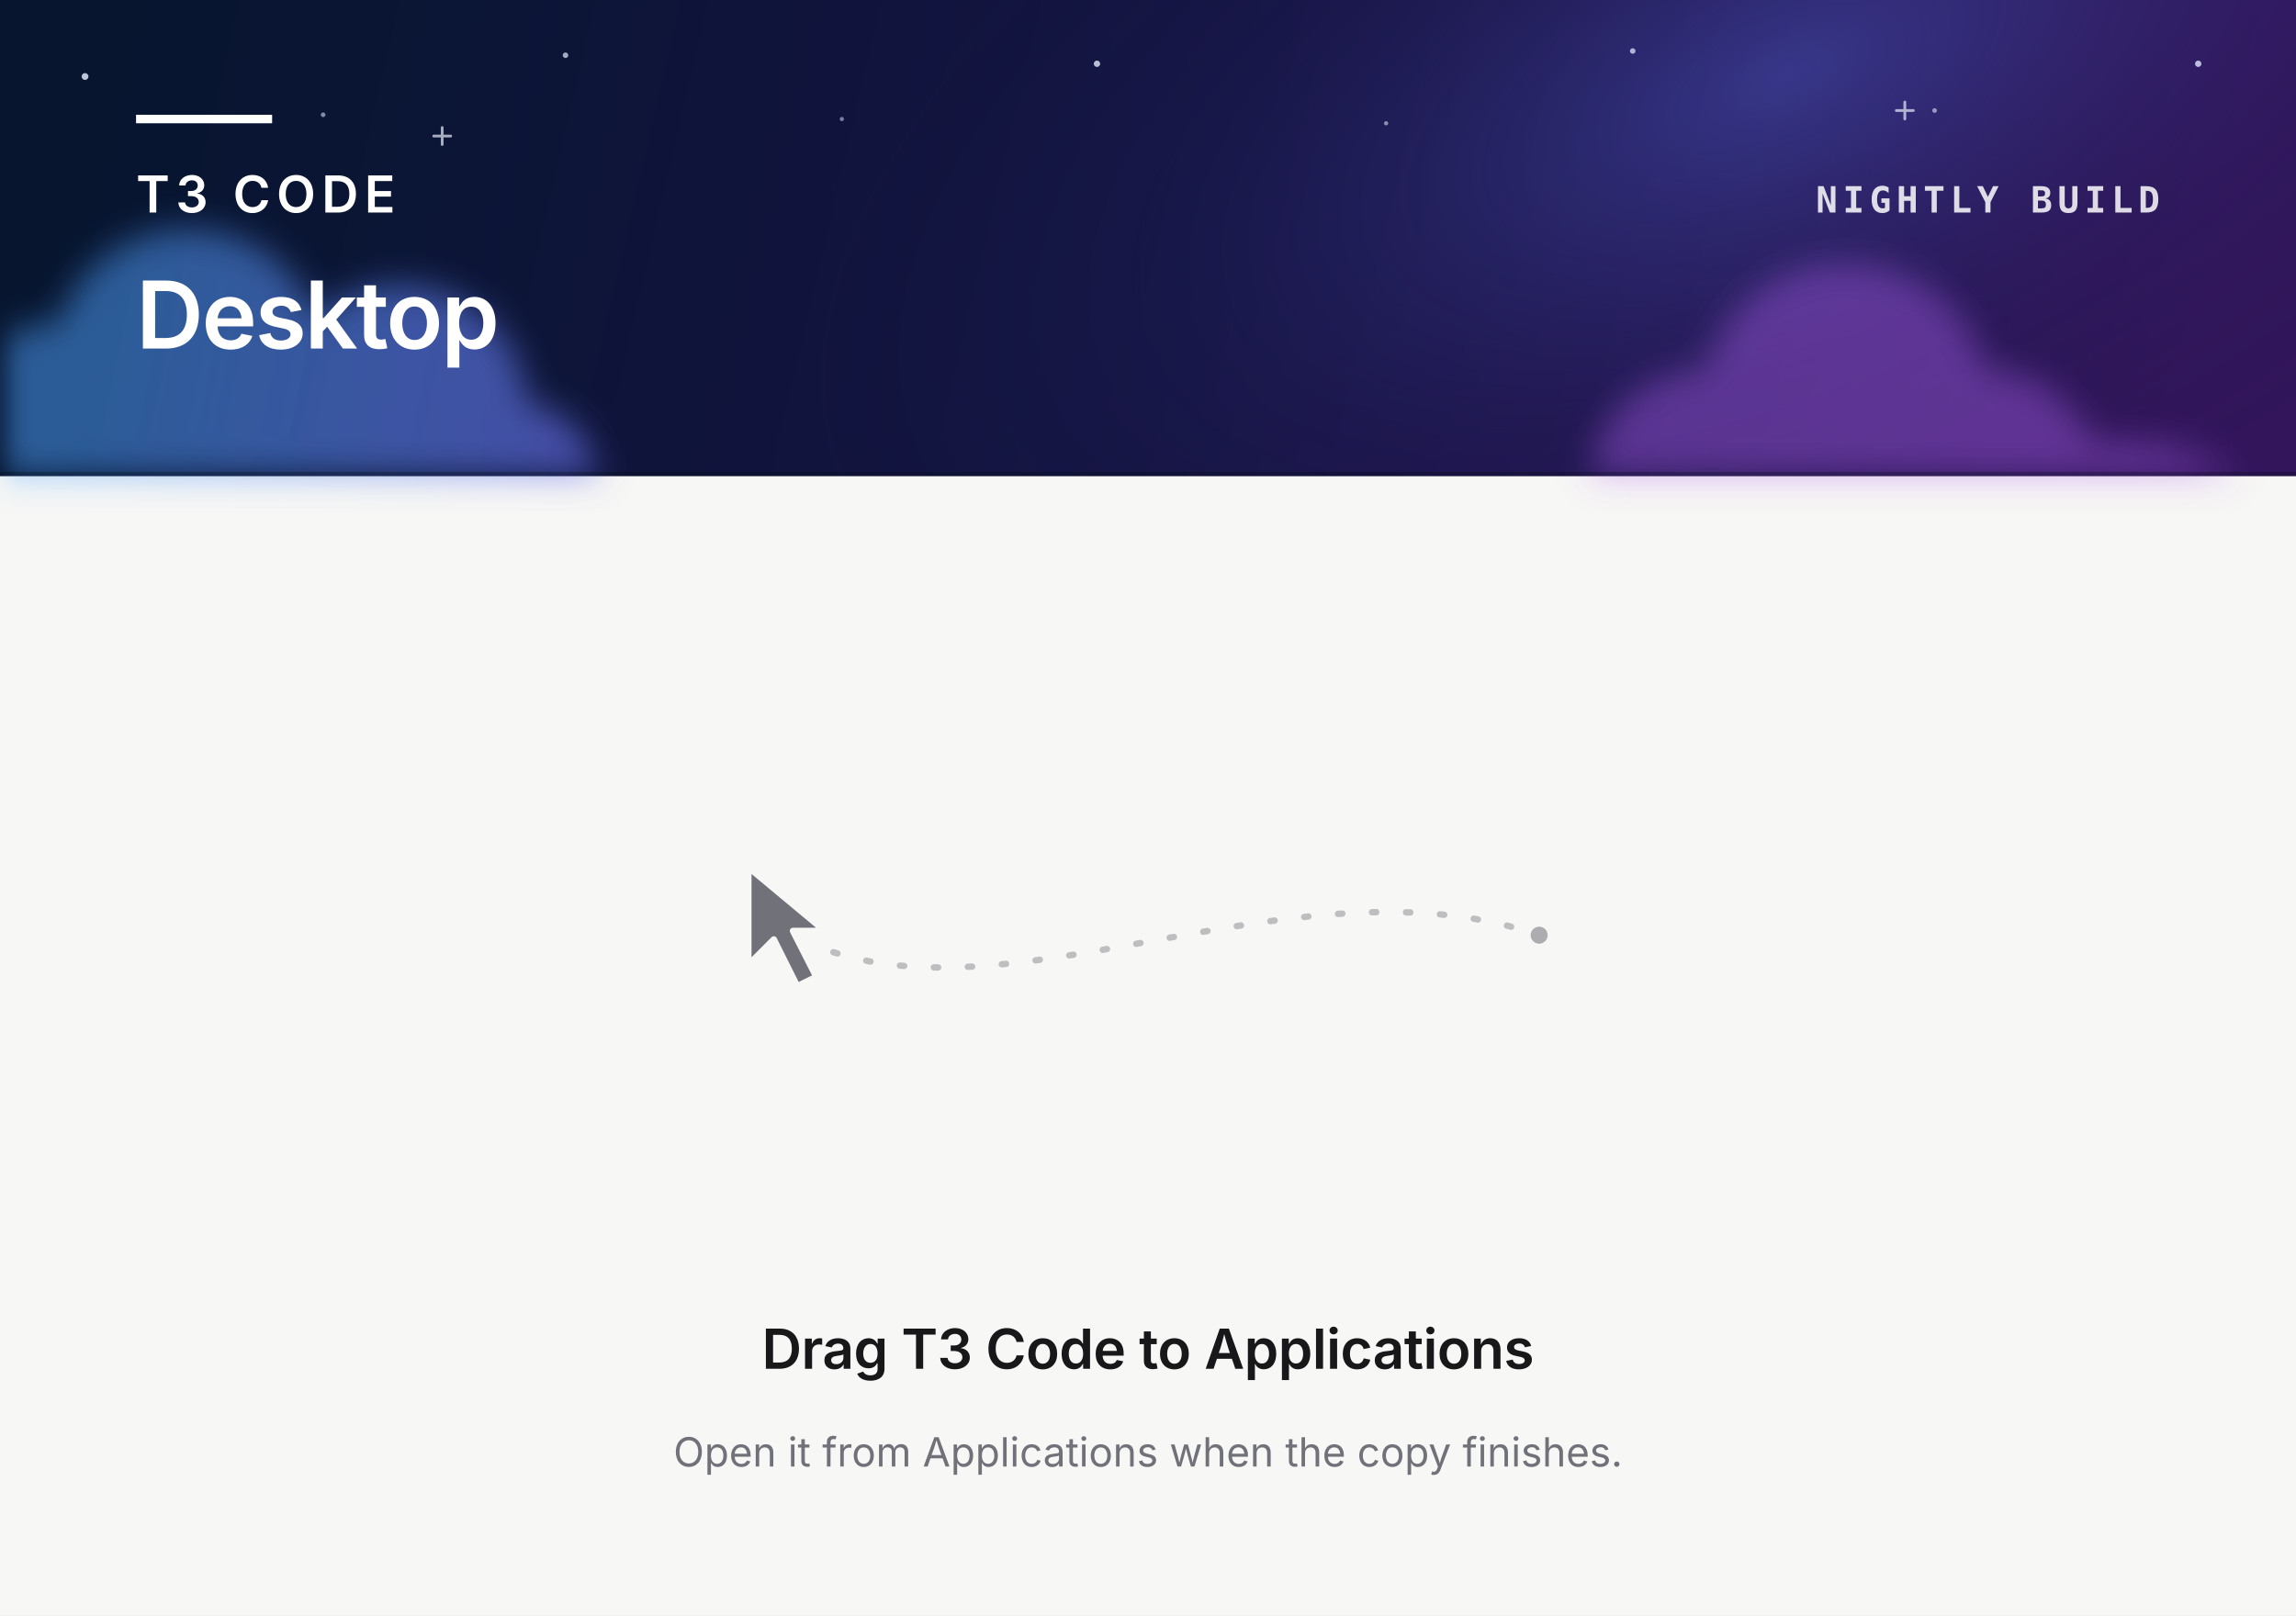
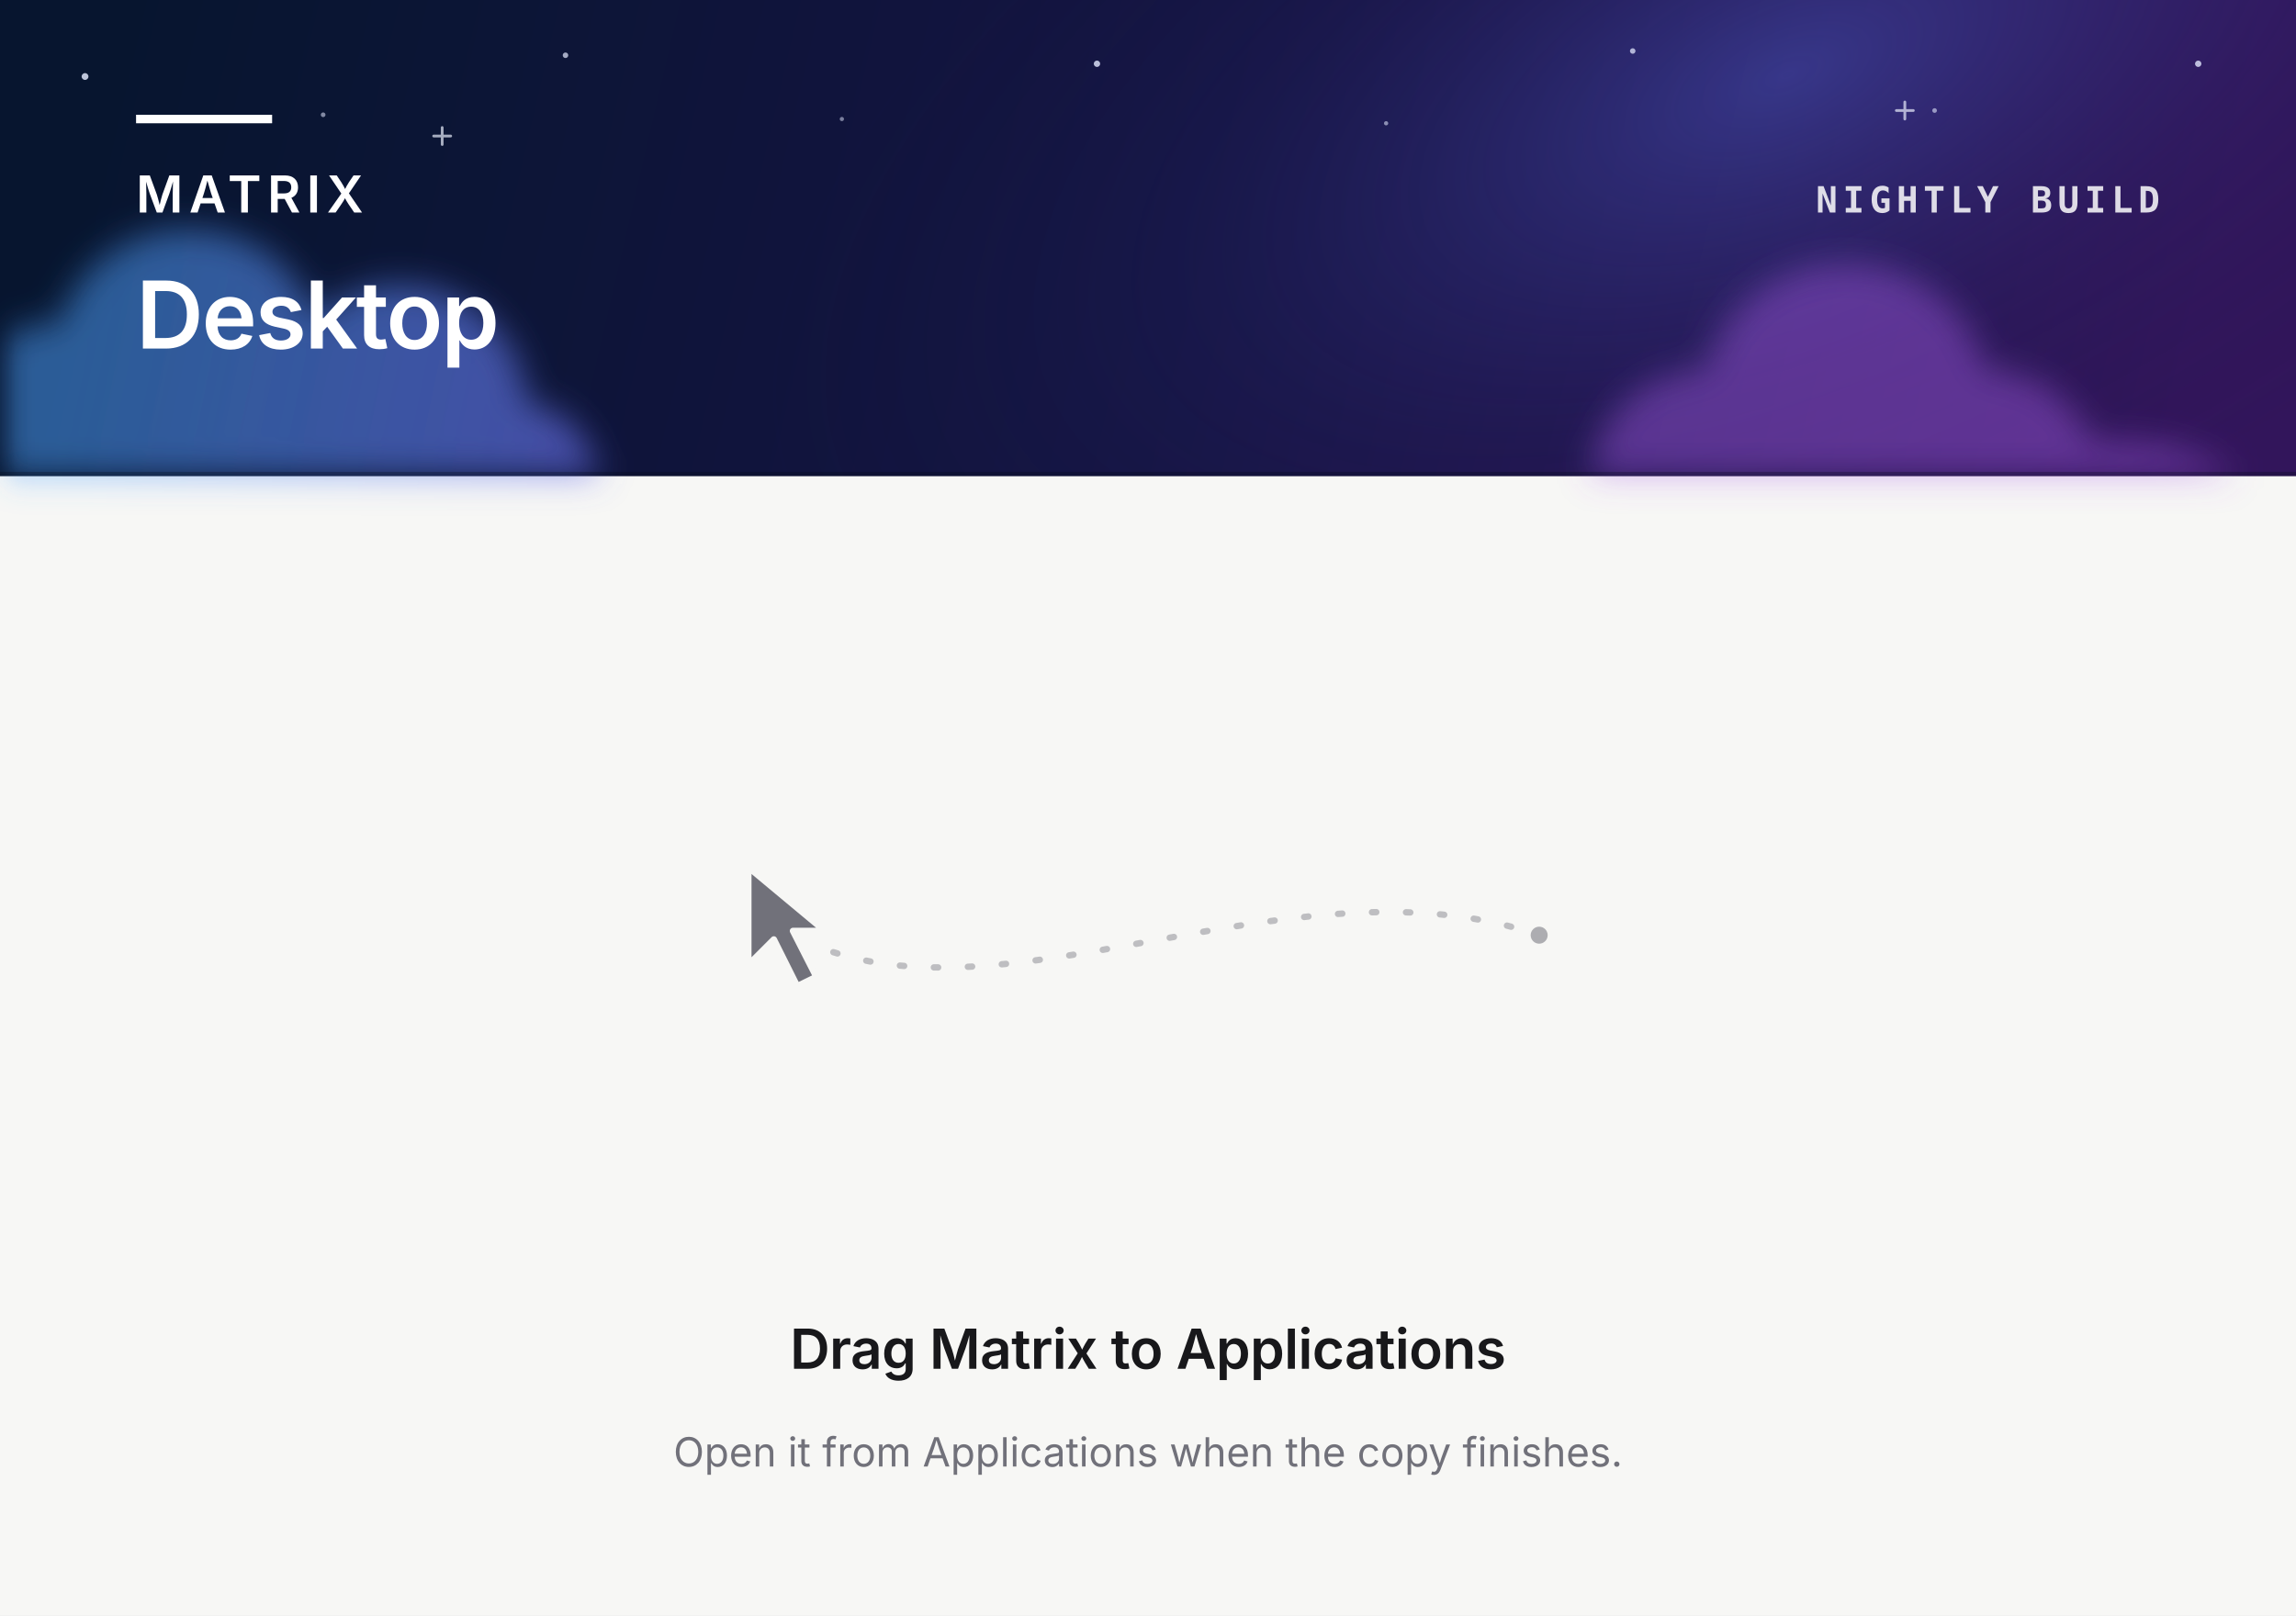
<svg xmlns="http://www.w3.org/2000/svg" width="1080" height="760" viewBox="0 0 540 380" fill="none">
  <defs>
    <linearGradient id="night-sky" x1="28" y1="0" x2="510" y2="112" gradientUnits="userSpaceOnUse">
      <stop stop-color="#07152F" />
      <stop offset="0.52" stop-color="#151443" />
      <stop offset="1" stop-color="#32155B" />
    </linearGradient>
    <radialGradient id="night-glow" cx="0" cy="0" r="1" gradientUnits="userSpaceOnUse" gradientTransform="translate(420 18) rotate(157) scale(260 126)">
      <stop stop-color="#5165D8" stop-opacity="0.42" />
      <stop offset="0.55" stop-color="#283075" stop-opacity="0.15" />
      <stop offset="1" stop-color="#111635" stop-opacity="0" />
    </radialGradient>
    <linearGradient id="night-cloud" x1="18" y1="62" x2="260" y2="112" gradientUnits="userSpaceOnUse">
      <stop stop-color="#4EA4FF" stop-opacity="0.5" />
      <stop offset="0.52" stop-color="#696FEA" stop-opacity="0.62" />
      <stop offset="1" stop-color="#A85BEA" stop-opacity="0.5" />
    </linearGradient>
    <filter id="night-soft" x="-24" y="35" width="588" height="101" filterUnits="userSpaceOnUse">
      <feGaussianBlur stdDeviation="4" />
    </filter>
  </defs>
  <rect width="540" height="380" fill="#F7F7F5" />
  <rect width="540" height="112" fill="url(#night-sky)" />
  <rect width="540" height="112" fill="url(#night-glow)" />
  <g fill="#E4EAFF">
    <circle cx="20" cy="18" r="0.8" opacity="0.82" />
    <circle cx="76" cy="27" r="0.55" opacity="0.55" />
    <circle cx="133" cy="13" r="0.65" opacity="0.7" />
    <circle cx="198" cy="28" r="0.5" opacity="0.5" />
    <circle cx="258" cy="15" r="0.75" opacity="0.8" />
    <circle cx="326" cy="29" r="0.5" opacity="0.55" />
    <circle cx="384" cy="12" r="0.65" opacity="0.72" />
    <circle cx="455" cy="26" r="0.55" opacity="0.58" />
    <circle cx="517" cy="15" r="0.75" opacity="0.78" />
  </g>
  <g stroke="#EEF2FF" stroke-linecap="round" stroke-width="0.65" opacity="0.68">
    <path d="M104 30V34M102 32H106" />
    <path d="M448 24V28M446 26H450" />
  </g>
  <g filter="url(#night-soft)">
    <path d="M-12 112V101C-12 87 0 76 14 76C18 63 30 54 44 54C58 54 70 62 74 75C79 70 86 67 94 67C110 67 123 79 124 95C132 96 138 101 141 112H-12Z" fill="url(#night-cloud)" />
    <path d="M374 112C375 98 387 87 401 87C405 72 418 62 434 62C450 62 463 72 467 87C478 87 488 94 492 104C506 103 518 106 526 112H374Z" fill="url(#night-cloud)" opacity="0.82" />
  </g>
  <path d="M0 111.5H540" stroke="#050A19" stroke-opacity="0.3" />
  <path d="M32 28H64" stroke="#FFFFFF" stroke-width="2" />
  <g font-family="-apple-system, BlinkMacSystemFont, sans-serif" fill="#FFFFFF">
-     <text x="32" y="50" font-size="12" font-weight="600" letter-spacing="1.4">T3 CODE</text>
+     <text x="32" y="50" font-size="12" font-weight="600" letter-spacing="1.4">MATRIX</text>
    <text x="32" y="82" font-size="22" font-weight="600" letter-spacing="-0.45">Desktop</text>
    <text x="508" y="50" text-anchor="end" font-family="ui-monospace, SFMono-Regular, Menlo, monospace" font-size="8.5" font-weight="600" letter-spacing="1.2" opacity="0.84">NIGHTLY BUILD</text>
  </g>
  <path d="M196 224C242 239 307 201 362 220" stroke="#71717A" stroke-width="1.5" stroke-linecap="round" stroke-dasharray="1 7" opacity="0.42" />
  <circle cx="362" cy="220" r="2" fill="#71717A" opacity="0.55" />
  <path d="M176 204V227L182 221L187.5 232L192 229.8L186.5 219H194L176 204Z" fill="#71717A" stroke="#F7F7F5" stroke-width="1.5" stroke-linejoin="round" />
  <g font-family="-apple-system, BlinkMacSystemFont, sans-serif" text-anchor="middle">
-     <text x="270" y="322" font-size="13" font-weight="600" letter-spacing="-0.1" fill="#18181B">Drag T3 Code to Applications</text>
+     <text x="270" y="322" font-size="13" font-weight="600" letter-spacing="-0.1" fill="#18181B">Drag Matrix to Applications</text>
    <text x="270" y="345" font-size="9.5" fill="#71717A">Open it from Applications when the copy finishes.</text>
  </g>
</svg>
